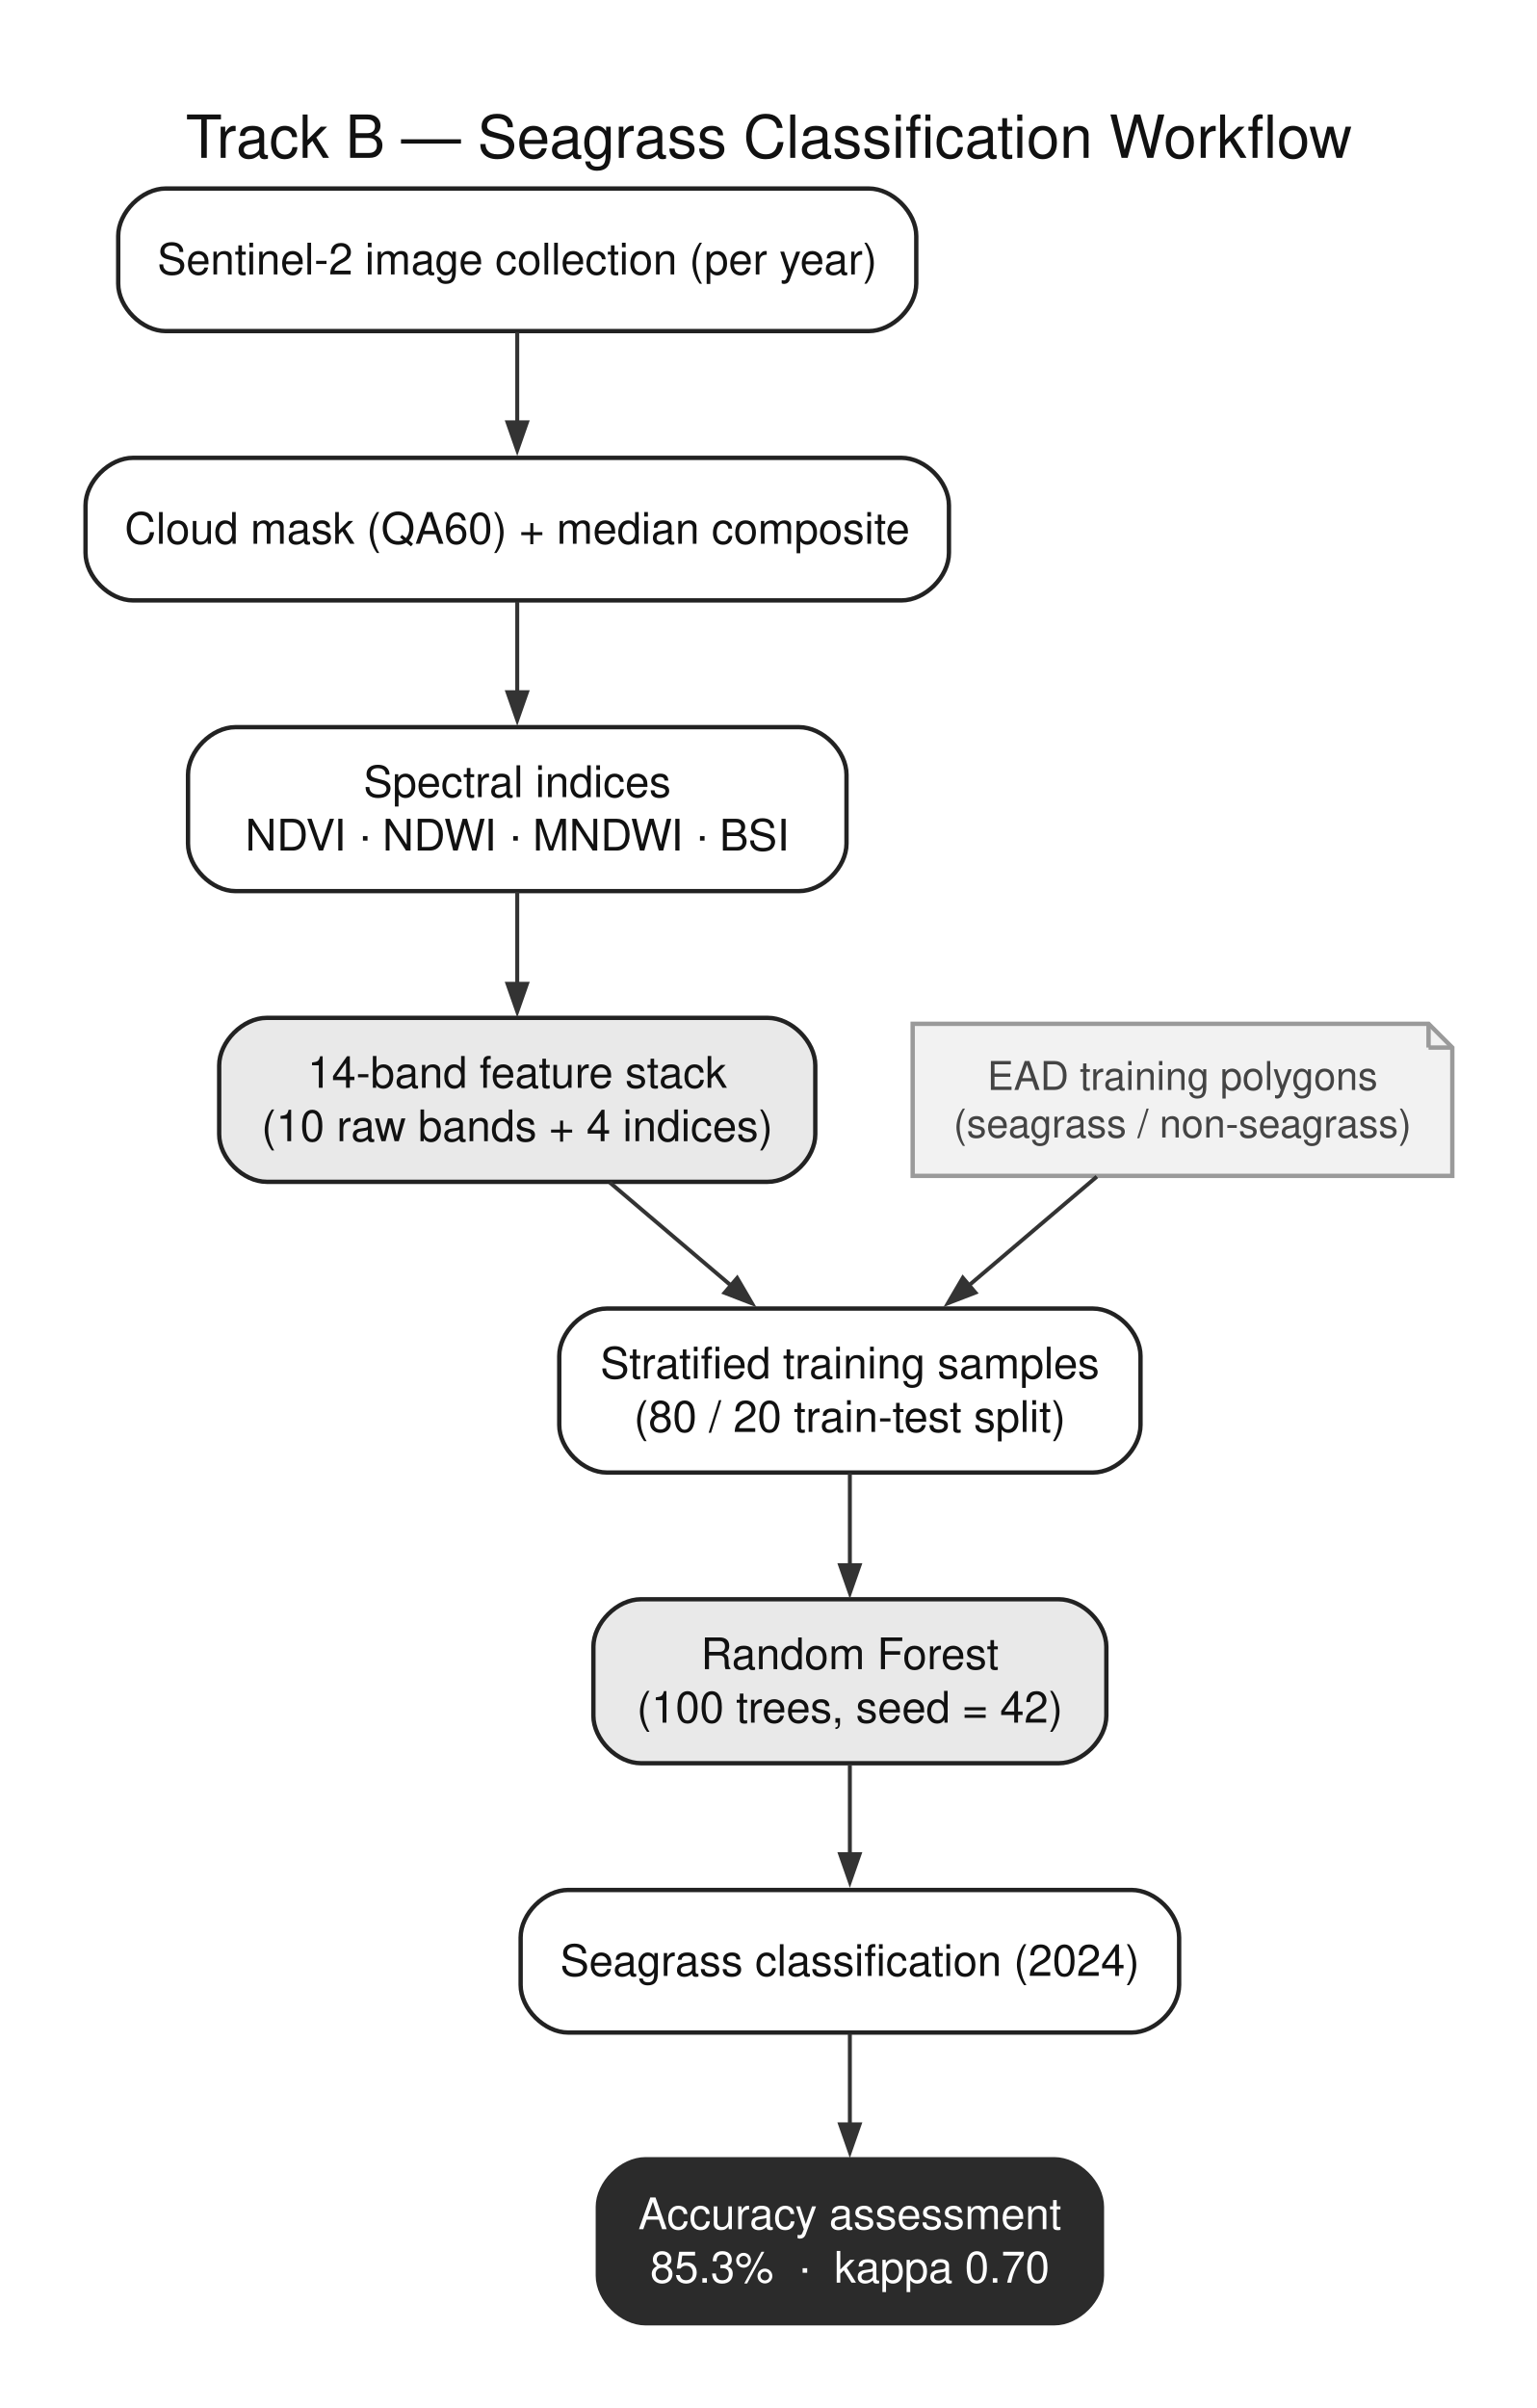
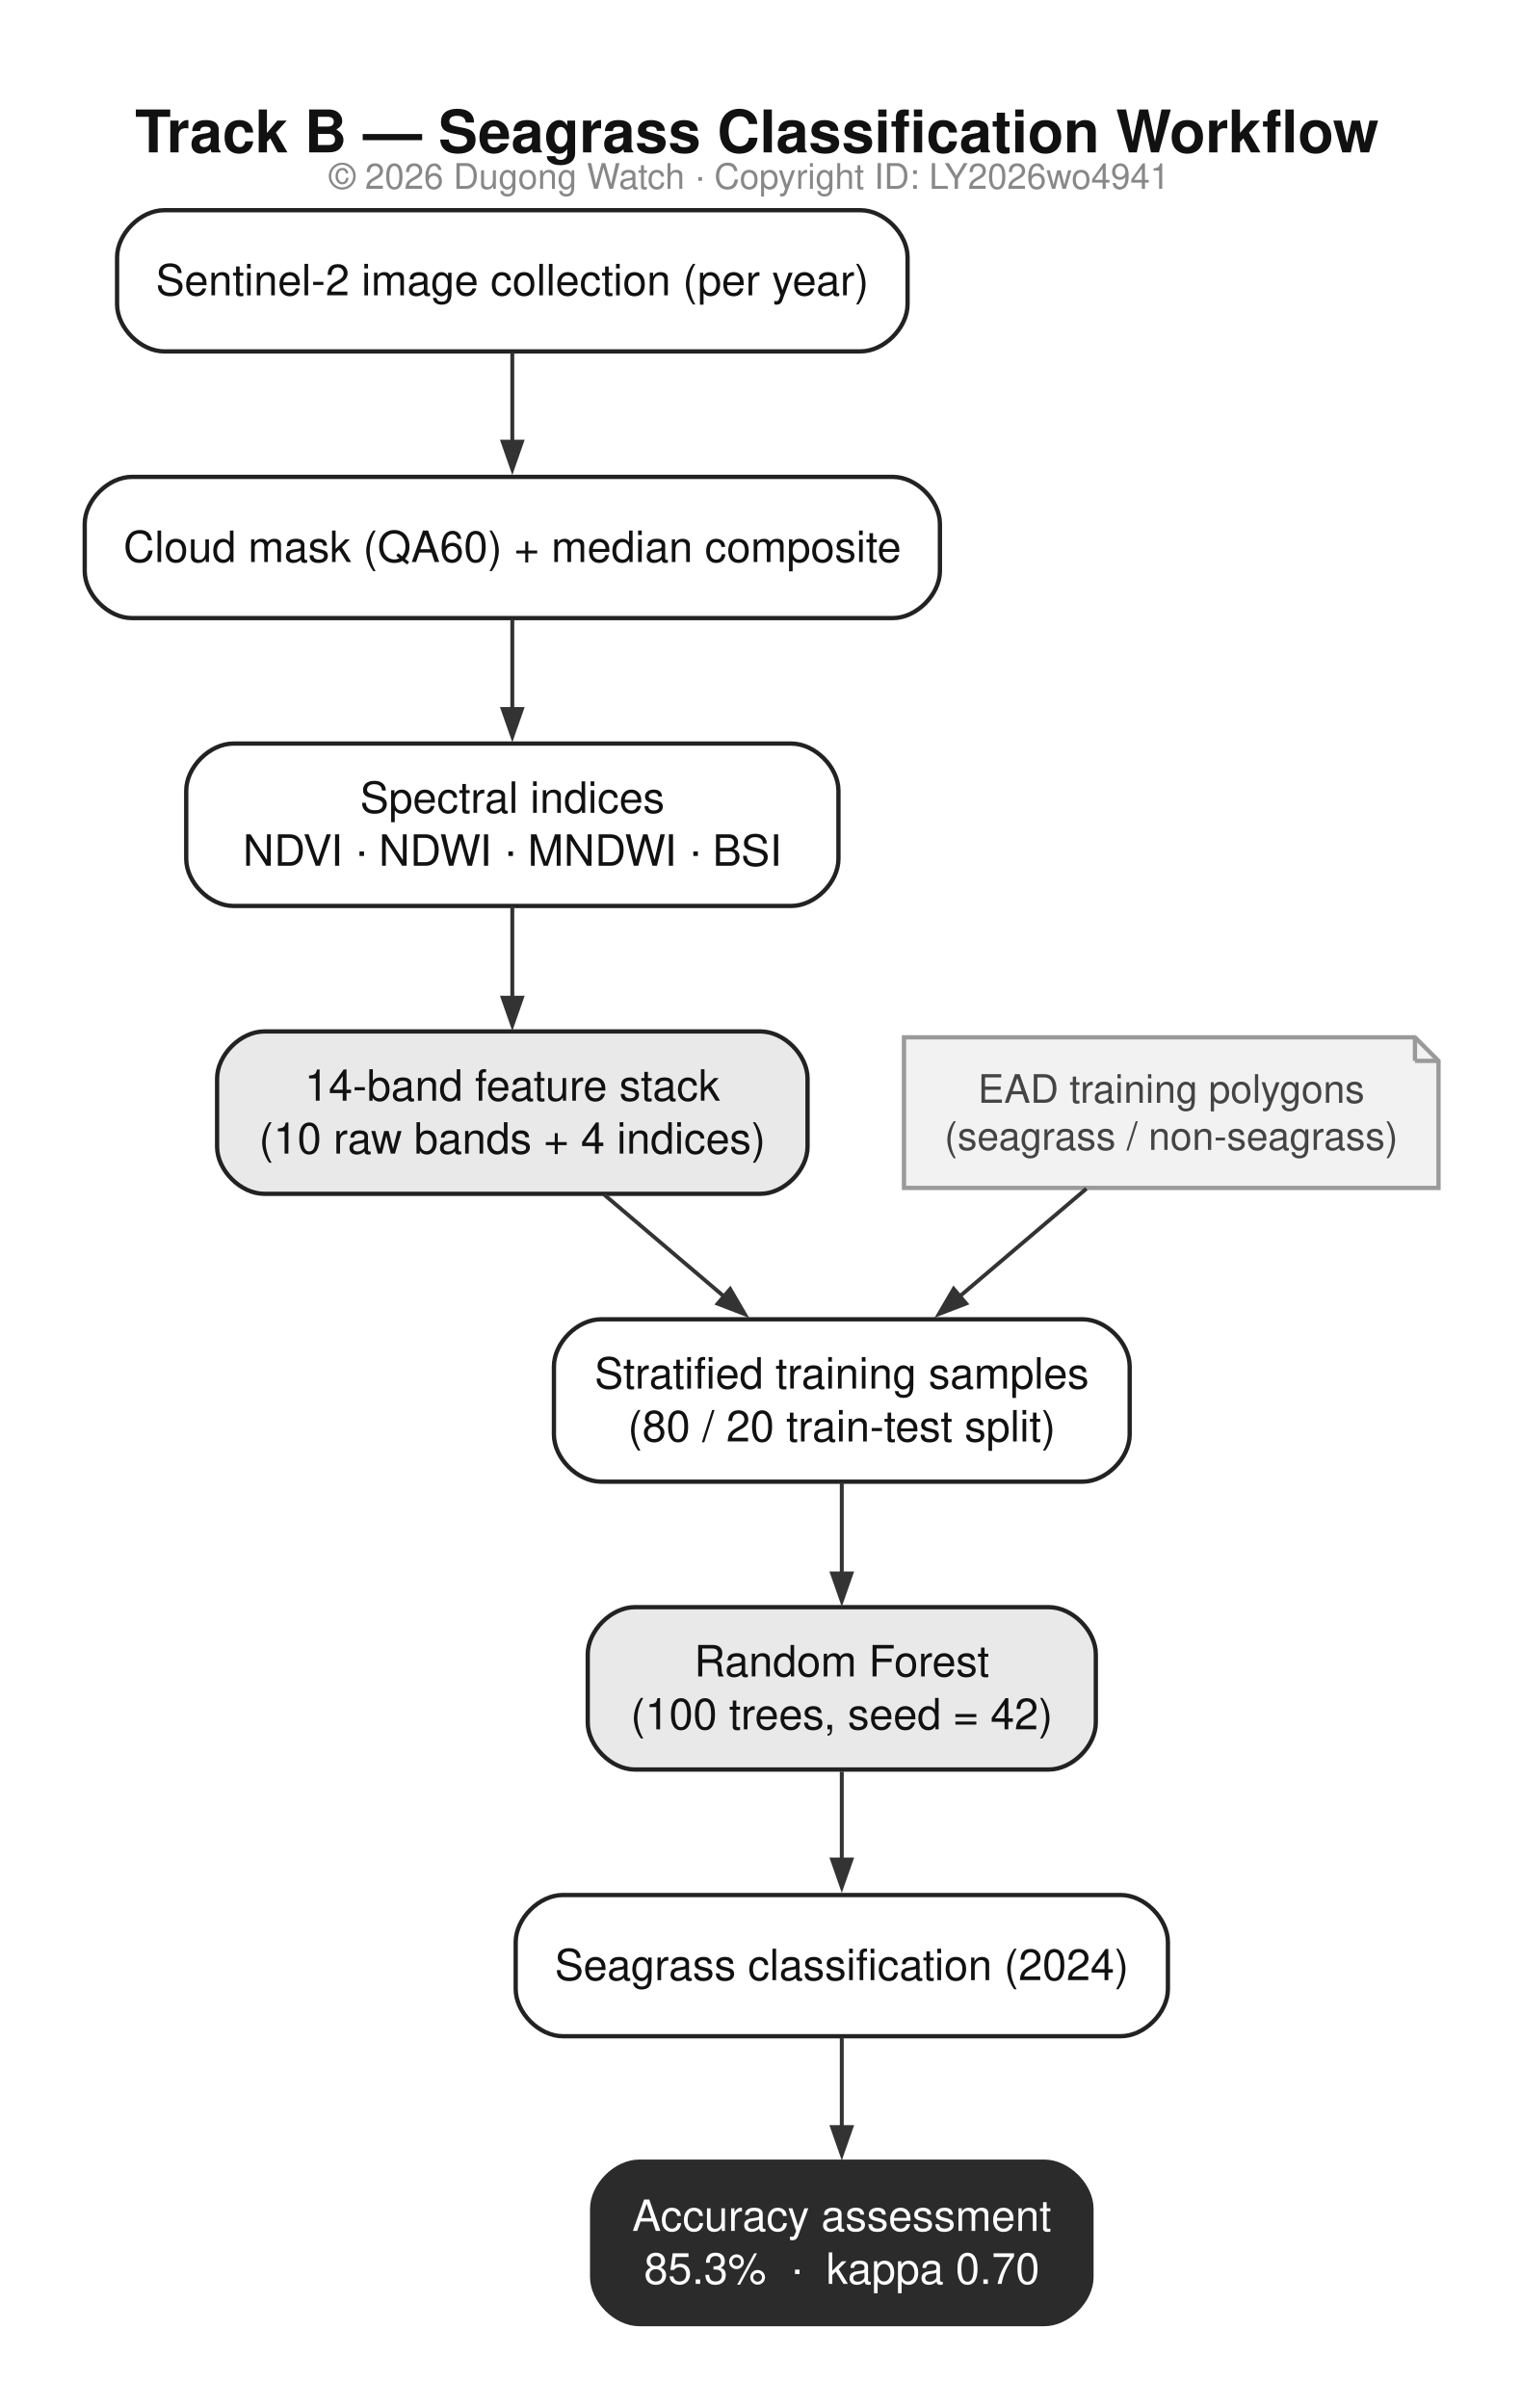
- <svg xmlns="http://www.w3.org/2000/svg" width="388pt" height="608pt" viewBox="0.00 0.00 388.00 608.00">
-   <g id="graph0" class="graph" transform="scale(1 1) rotate(0) translate(21.6 586.6)">
-     <polygon fill="white" stroke="none" points="-21.6,21.6 -21.6,-586.6 366.76,-586.6 366.76,21.6 -21.6,21.6" />
-     <text xml:space="preserve" text-anchor="middle" x="172.58" y="-546.75" font-family="Helvetica,sans-Serif" font-size="15.00" fill="#111111">Track B — Seagrass Classification Workflow</text>
+ <svg xmlns="http://www.w3.org/2000/svg" width="388pt" height="614pt" viewBox="0.00 0.00 388.00 614.00">
+   <g id="graph0" class="graph" transform="scale(1 1) rotate(0) translate(21.6 592.6)">
+     <polygon fill="white" stroke="none" points="-21.6,21.6 -21.6,-592.6 366.76,-592.6 366.76,21.6 -21.6,21.6" />
+     <text xml:space="preserve" text-anchor="start" x="12.83" y="-553.75" font-family="Helvetica,sans-Serif" font-weight="bold" font-size="15.00" fill="#111111">Track B — Seagrass Classification Workflow</text>
+     <text xml:space="preserve" text-anchor="start" x="62.33" y="-544.45" font-family="Helvetica,sans-Serif" font-size="9.00" fill="#888888">© 2026 Dugong Watch · Copyright ID: LY2026wo4941</text>
    <g id="node1" class="node">
      <path fill="white" stroke="#222222" stroke-width="1.1" d="M197.79,-539C197.79,-539 20.25,-539 20.25,-539 14.25,-539 8.25,-533 8.25,-527 8.25,-527 8.25,-515 8.25,-515 8.25,-509 14.25,-503 20.25,-503 20.25,-503 197.79,-503 197.79,-503 203.79,-503 209.79,-509 209.79,-515 209.79,-515 209.79,-527 209.79,-527 209.79,-533 203.79,-539 197.79,-539" />
      <text xml:space="preserve" text-anchor="middle" x="109.02" y="-517.3" font-family="Helvetica,sans-Serif" font-size="11.00" fill="#111111">Sentinel-2 image collection (per year)</text>
    </g>
    <g id="node2" class="node">
      <path fill="white" stroke="#222222" stroke-width="1.1" d="M206.04,-471C206.04,-471 12,-471 12,-471 6,-471 0,-465 0,-459 0,-459 0,-447 0,-447 0,-441 6,-435 12,-435 12,-435 206.04,-435 206.04,-435 212.04,-435 218.04,-441 218.04,-447 218.04,-447 218.04,-459 218.04,-459 218.04,-465 212.04,-471 206.04,-471" />
      <text xml:space="preserve" text-anchor="middle" x="109.02" y="-449.3" font-family="Helvetica,sans-Serif" font-size="11.00" fill="#111111">Cloud mask (QA60) + median composite</text>
    </g>
    <g id="edge1" class="edge">
      <path fill="none" stroke="#333333" d="M109.02,-502.66C109.02,-495.59 109.02,-487.28 109.02,-479.54" />
      <polygon fill="#333333" stroke="#333333" points="111.47,-479.97 109.02,-472.97 106.57,-479.97 111.47,-479.97" />
    </g>
    <g id="node3" class="node">
      <path fill="white" stroke="#222222" stroke-width="1.1" d="M180.17,-403C180.17,-403 37.88,-403 37.88,-403 31.88,-403 25.88,-397 25.88,-391 25.88,-391 25.88,-373.6 25.88,-373.6 25.88,-367.6 31.88,-361.6 37.88,-361.6 37.88,-361.6 180.17,-361.6 180.17,-361.6 186.17,-361.6 192.17,-367.6 192.17,-373.6 192.17,-373.6 192.17,-391 192.17,-391 192.17,-397 186.17,-403 180.17,-403" />
      <text xml:space="preserve" text-anchor="middle" x="109.02" y="-385.35" font-family="Helvetica,sans-Serif" font-size="11.00" fill="#111111">Spectral indices</text>
      <text xml:space="preserve" text-anchor="middle" x="109.02" y="-371.85" font-family="Helvetica,sans-Serif" font-size="11.00" fill="#111111">NDVI · NDWI · MNDWI · BSI</text>
    </g>
    <g id="edge2" class="edge">
      <path fill="none" stroke="#333333" d="M109.02,-434.66C109.02,-427.73 109.02,-419.56 109.02,-411.81" />
      <polygon fill="#333333" stroke="#333333" points="111.47,-411.82 109.02,-404.82 106.57,-411.82 111.47,-411.82" />
    </g>
    <g id="node4" class="node">
      <path fill="#e9e9e9" stroke="#222222" stroke-width="1.1" d="M172.29,-329.6C172.29,-329.6 45.75,-329.6 45.75,-329.6 39.75,-329.6 33.75,-323.6 33.75,-317.6 33.75,-317.6 33.75,-300.2 33.75,-300.2 33.75,-294.2 39.75,-288.2 45.75,-288.2 45.75,-288.2 172.29,-288.2 172.29,-288.2 178.29,-288.2 184.29,-294.2 184.29,-300.2 184.29,-300.2 184.29,-317.6 184.29,-317.6 184.29,-323.6 178.29,-329.6 172.29,-329.6" />
      <text xml:space="preserve" text-anchor="middle" x="109.02" y="-311.95" font-family="Helvetica,sans-Serif" font-size="11.00" fill="#111111">14-band feature stack</text>
      <text xml:space="preserve" text-anchor="middle" x="109.02" y="-298.45" font-family="Helvetica,sans-Serif" font-size="11.00" fill="#111111">(10 raw bands + 4 indices)</text>
    </g>
    <g id="edge3" class="edge">
      <path fill="none" stroke="#333333" d="M109.02,-361.41C109.02,-354.22 109.02,-345.95 109.02,-338.17" />
      <polygon fill="#333333" stroke="#333333" points="111.47,-338.2 109.02,-331.2 106.57,-338.2 111.47,-338.2" />
    </g>
    <g id="node6" class="node">
      <path fill="white" stroke="#222222" stroke-width="1.1" d="M254.42,-256.2C254.42,-256.2 131.62,-256.2 131.62,-256.2 125.62,-256.2 119.63,-250.2 119.63,-244.2 119.63,-244.2 119.63,-226.8 119.63,-226.8 119.63,-220.8 125.63,-214.8 131.62,-214.8 131.62,-214.8 254.42,-214.8 254.42,-214.8 260.42,-214.8 266.42,-220.8 266.42,-226.8 266.42,-226.8 266.42,-244.2 266.42,-244.2 266.42,-250.2 260.42,-256.2 254.42,-256.2" />
      <text xml:space="preserve" text-anchor="middle" x="193.02" y="-238.55" font-family="Helvetica,sans-Serif" font-size="11.00" fill="#111111">Stratified training samples</text>
      <text xml:space="preserve" text-anchor="middle" x="193.02" y="-225.05" font-family="Helvetica,sans-Serif" font-size="11.00" fill="#111111">(80 / 20 train-test split)</text>
    </g>
    <g id="edge5" class="edge">
      <path fill="none" stroke="#333333" d="M132.42,-288.01C141.9,-279.96 152.96,-270.55 163.02,-262" />
      <polygon fill="#333333" stroke="#333333" points="164.56,-263.91 168.3,-257.51 161.38,-260.18 164.56,-263.91" />
    </g>
    <g id="node5" class="node">
      <polygon fill="#f2f2f2" stroke="#9a9a9a" stroke-width="1.1" points="339.16,-328.1 208.88,-328.1 208.88,-289.7 345.16,-289.7 345.16,-322.1 339.16,-328.1" />
      <polyline fill="none" stroke="#9a9a9a" stroke-width="1.1" points="339.16,-328.1 339.16,-322.1" />
      <polyline fill="none" stroke="#9a9a9a" stroke-width="1.1" points="345.16,-322.1 339.16,-322.1" />
      <text xml:space="preserve" text-anchor="middle" x="277.02" y="-311.4" font-family="Helvetica,sans-Serif" font-size="10.00" fill="#444444">EAD training polygons</text>
      <text xml:space="preserve" text-anchor="middle" x="277.02" y="-299.4" font-family="Helvetica,sans-Serif" font-size="10.00" fill="#444444">(seagrass / non-seagrass)</text>
    </g>
    <g id="edge4" class="edge">
      <path fill="none" stroke="#333333" d="M255.39,-289.51C245.57,-281.16 233.78,-271.15 223.12,-262.08" />
      <polygon fill="#333333" stroke="#333333" points="224.72,-260.23 217.8,-257.56 221.55,-263.96 224.72,-260.23" />
    </g>
    <g id="node7" class="node">
      <path fill="#e9e9e9" stroke="#222222" stroke-width="1.1" d="M245.79,-182.8C245.79,-182.8 140.25,-182.8 140.25,-182.8 134.25,-182.8 128.25,-176.8 128.25,-170.8 128.25,-170.8 128.25,-153.4 128.25,-153.4 128.25,-147.4 134.25,-141.4 140.25,-141.4 140.25,-141.4 245.79,-141.4 245.79,-141.4 251.79,-141.4 257.79,-147.4 257.79,-153.4 257.79,-153.4 257.79,-170.8 257.79,-170.8 257.79,-176.8 251.79,-182.8 245.79,-182.8" />
      <text xml:space="preserve" text-anchor="middle" x="193.02" y="-165.15" font-family="Helvetica,sans-Serif" font-size="11.00" fill="#111111">Random Forest</text>
      <text xml:space="preserve" text-anchor="middle" x="193.02" y="-151.65" font-family="Helvetica,sans-Serif" font-size="11.00" fill="#111111">(100 trees, seed = 42)</text>
    </g>
    <g id="edge6" class="edge">
      <path fill="none" stroke="#333333" d="M193.02,-214.61C193.02,-207.42 193.02,-199.15 193.02,-191.37" />
      <polygon fill="#333333" stroke="#333333" points="195.47,-191.4 193.02,-184.4 190.57,-191.4 195.47,-191.4" />
    </g>
    <g id="node8" class="node">
      <path fill="white" stroke="#222222" stroke-width="1.1" d="M264.17,-109.4C264.17,-109.4 121.88,-109.4 121.88,-109.4 115.88,-109.4 109.88,-103.4 109.88,-97.4 109.88,-97.4 109.88,-85.4 109.88,-85.4 109.88,-79.4 115.88,-73.4 121.88,-73.4 121.88,-73.4 264.17,-73.4 264.17,-73.4 270.17,-73.4 276.17,-79.4 276.17,-85.4 276.17,-85.4 276.17,-97.4 276.17,-97.4 276.17,-103.4 270.17,-109.4 264.17,-109.4" />
      <text xml:space="preserve" text-anchor="middle" x="193.02" y="-87.7" font-family="Helvetica,sans-Serif" font-size="11.00" fill="#111111">Seagrass classification (2024)</text>
    </g>
    <g id="edge7" class="edge">
      <path fill="none" stroke="#333333" d="M193.02,-140.86C193.02,-133.8 193.02,-125.79 193.02,-118.34" />
      <polygon fill="#333333" stroke="#333333" points="195.47,-118.45 193.02,-111.45 190.57,-118.45 195.47,-118.45" />
    </g>
    <g id="node9" class="node">
      <path fill="#2b2b2b" stroke="#2b2b2b" stroke-width="1.1" d="M244.67,-41.4C244.67,-41.4 141.38,-41.4 141.38,-41.4 135.38,-41.4 129.38,-35.4 129.38,-29.4 129.38,-29.4 129.38,-12 129.38,-12 129.38,-6 135.38,0 141.38,0 141.38,0 244.67,0 244.67,0 250.67,0 256.67,-6 256.67,-12 256.67,-12 256.67,-29.4 256.67,-29.4 256.67,-35.4 250.67,-41.4 244.67,-41.4" />
      <text xml:space="preserve" text-anchor="middle" x="193.02" y="-23.75" font-family="Helvetica,sans-Serif" font-size="11.00" fill="white">Accuracy assessment</text>
      <text xml:space="preserve" text-anchor="middle" x="193.02" y="-10.25" font-family="Helvetica,sans-Serif" font-size="11.00" fill="white">85.3%  ·  kappa 0.70</text>
    </g>
    <g id="edge8" class="edge">
      <path fill="none" stroke="#333333" d="M193.02,-73.06C193.02,-66.13 193.02,-57.96 193.02,-50.21" />
      <polygon fill="#333333" stroke="#333333" points="195.47,-50.22 193.02,-43.22 190.57,-50.22 195.47,-50.22" />
    </g>
  </g>
</svg>
